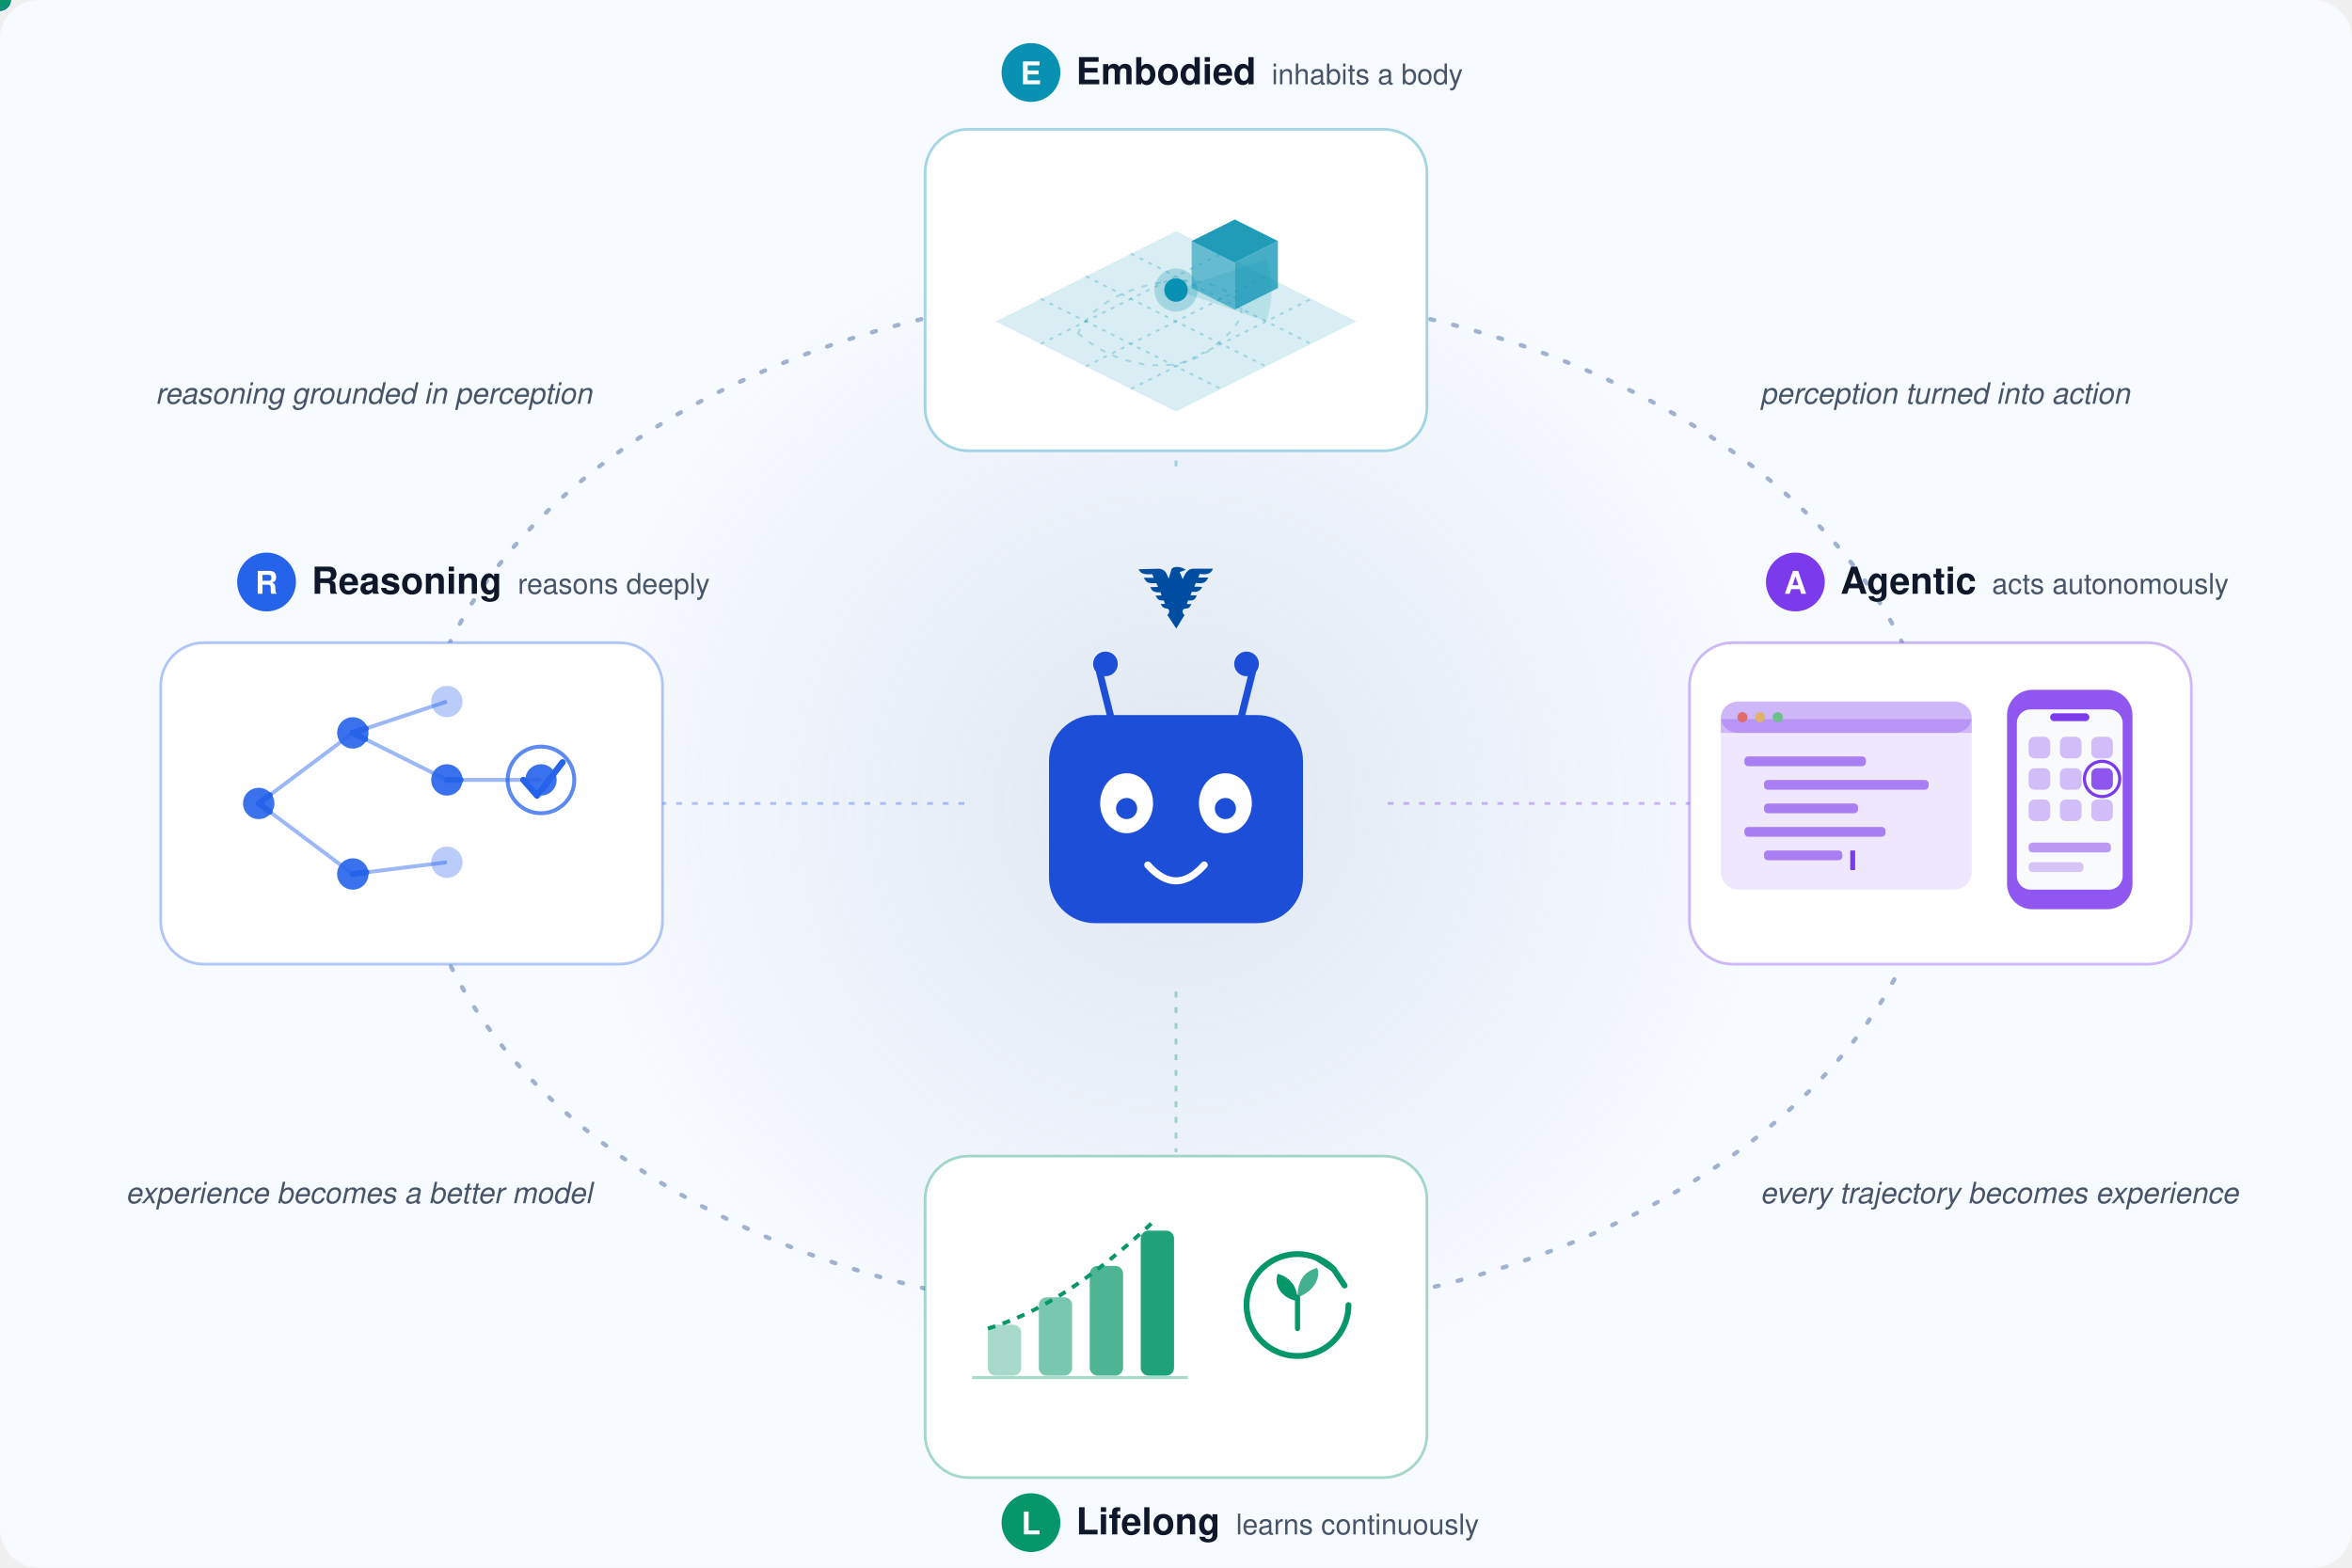
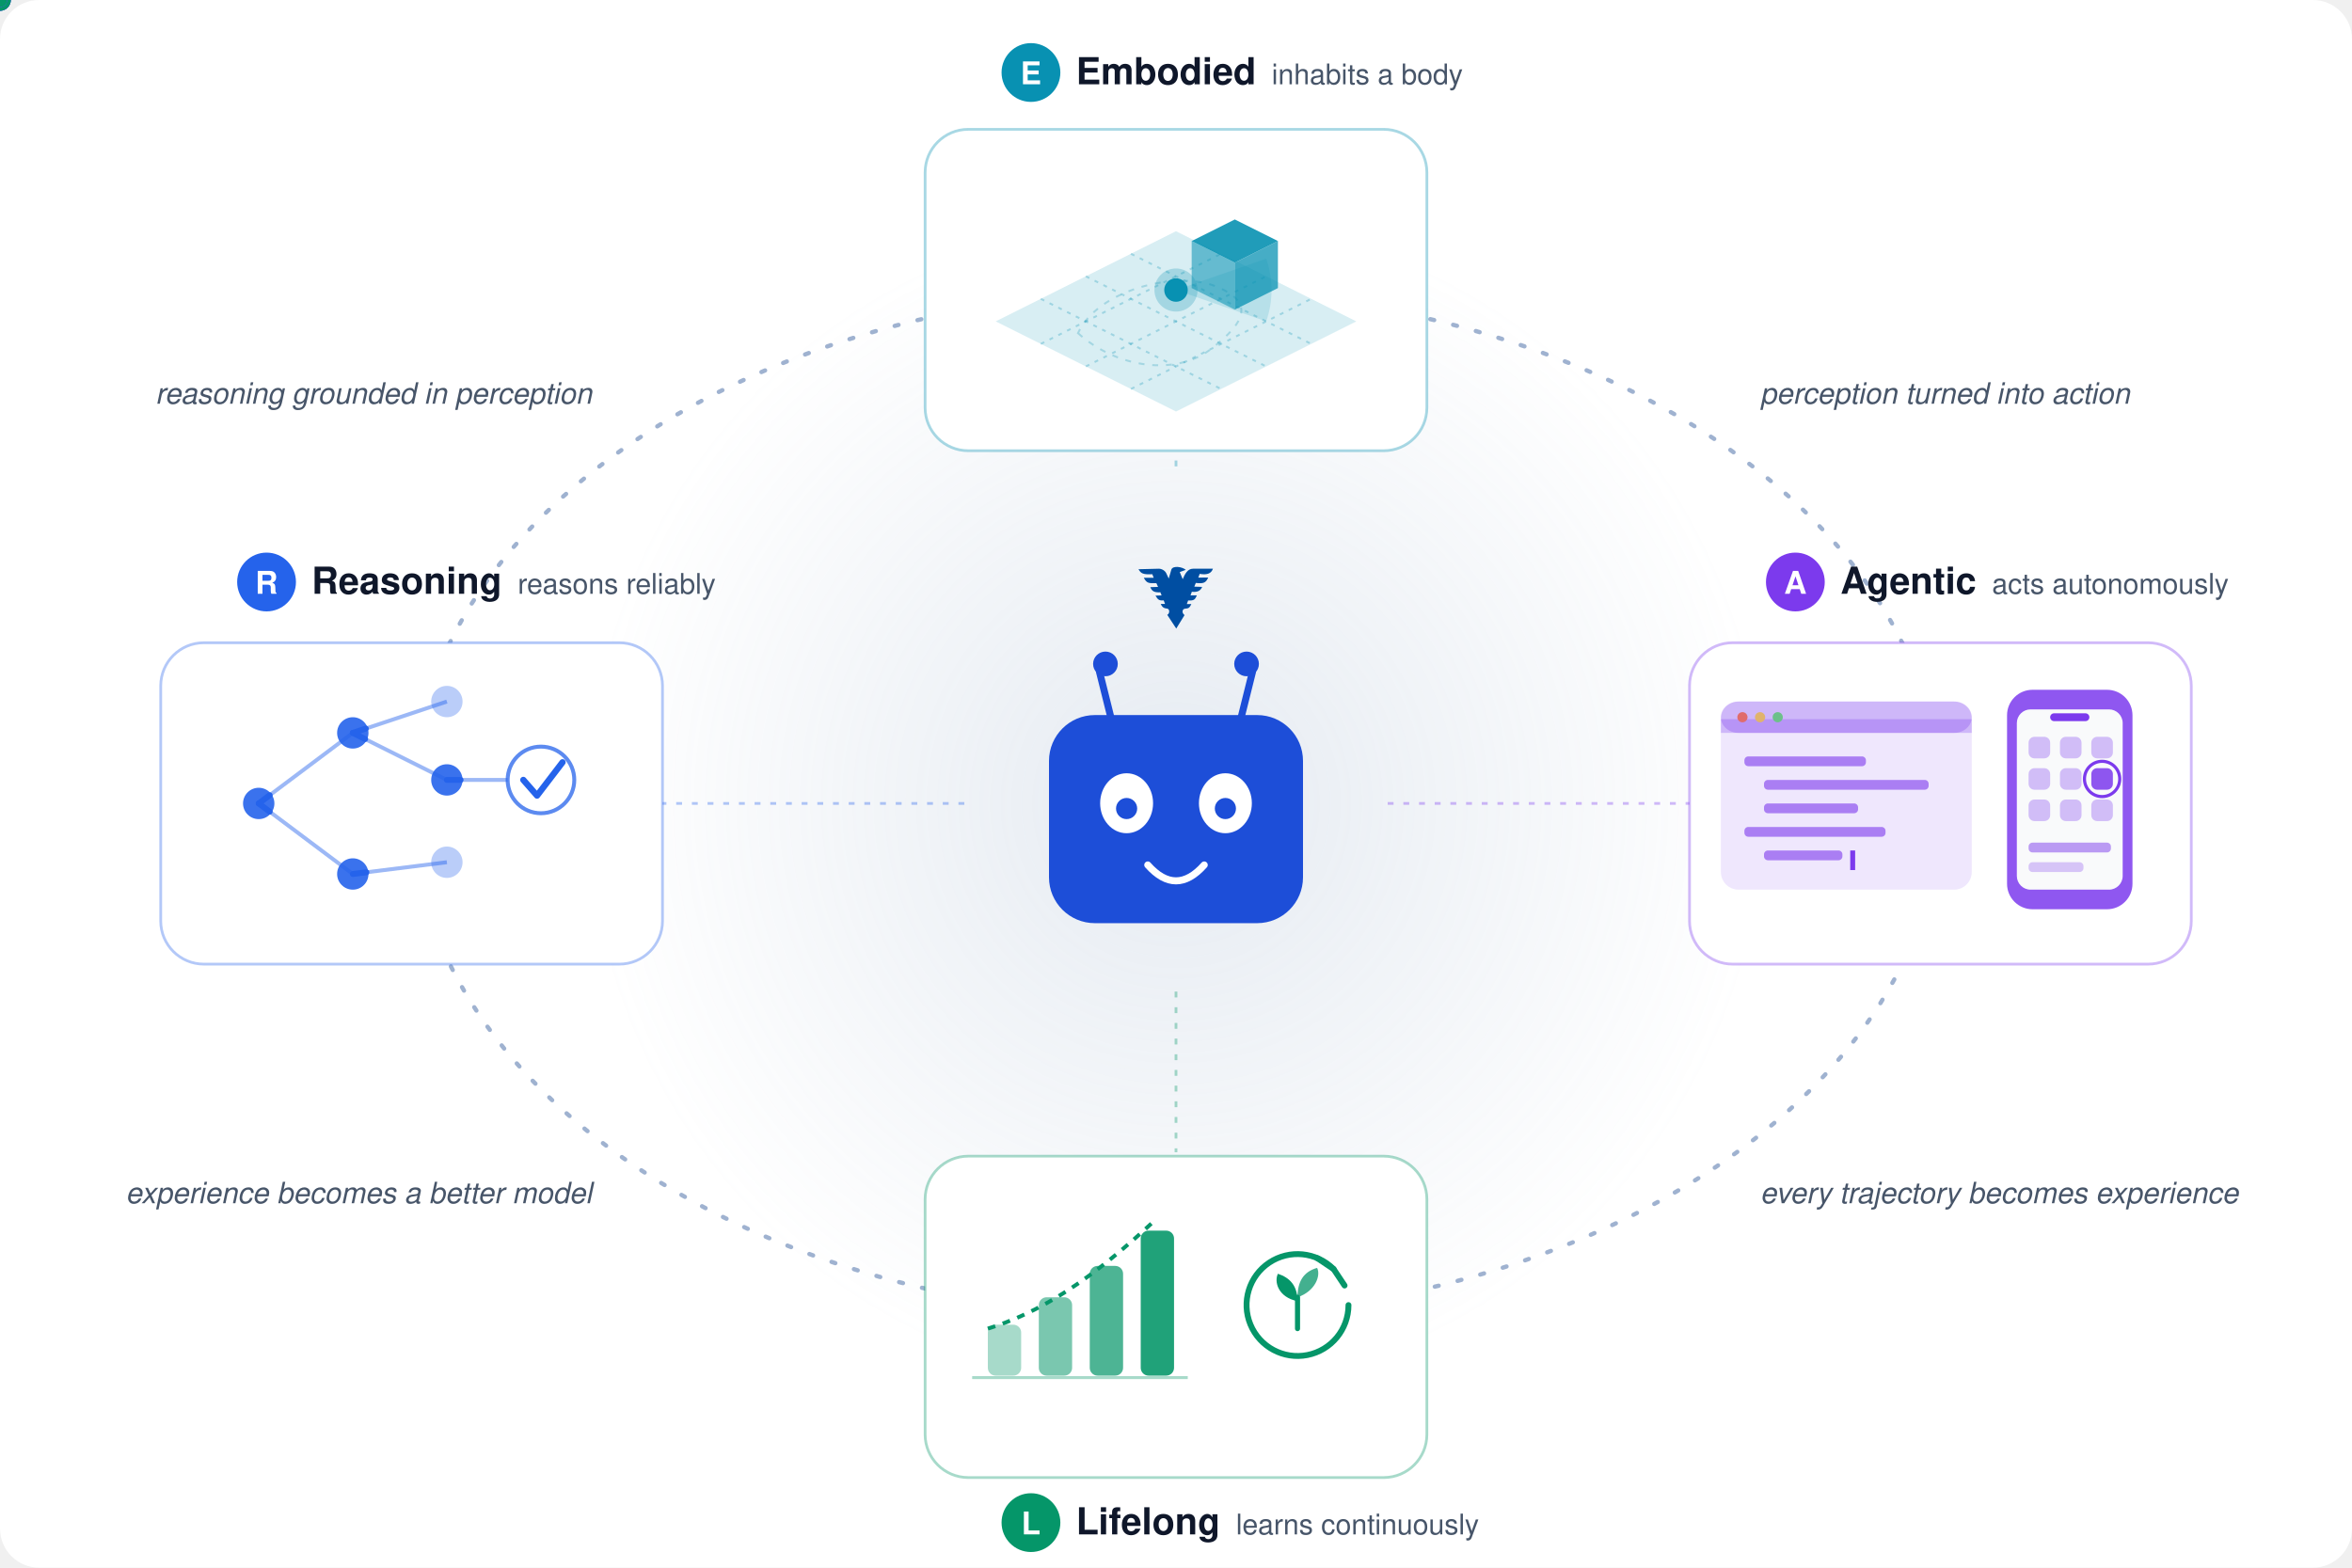
<svg xmlns="http://www.w3.org/2000/svg" width="1200" height="800" viewBox="0 0 1200 800" font-family="-apple-system, BlinkMacSystemFont, 'Segoe UI', 'Helvetica Neue', Helvetica, Arial, sans-serif">
  <style>
.halo{transform-box:fill-box;transform-origin:center;animation:halo 9s ease-in-out infinite}
@keyframes halo{0%,100%{transform:scale(1);opacity:1}50%{transform:scale(1.07);opacity:.8}}
.orbit{stroke-dasharray:2 10;animation:flow 14s linear infinite}
@keyframes flow{to{stroke-dashoffset:-240}}
.bot{transform-origin:220px 294px;animation:tilt 11s ease-in-out infinite}
@keyframes tilt{0%,100%{transform:rotate(0)}12%{transform:rotate(-8deg)}26%{transform:rotate(0)}40%{transform:rotate(4deg)}55%{transform:rotate(0)}70%{transform:rotate(7deg)}85%{transform:rotate(-3deg)}}
.tip{animation:tip 1.4s ease-in-out infinite}.tip2{animation-delay:.4s}
@keyframes tip{0%,100%{opacity:.5}50%{opacity:1}}
.blink{transform-box:fill-box;transform-origin:center;animation:blink 4s ease-in-out infinite}
@keyframes blink{0%,92%,100%{transform:scaleY(1)}95%,97%{transform:scaleY(.15)}}
.zone{transform-box:fill-box;transform-origin:center;animation:breathe 4s ease-in-out infinite}
@keyframes breathe{0%,100%{transform:scale(1)}50%{transform:scale(1.025)}}
.r-node{transform-box:fill-box;transform-origin:center;opacity:.9;animation:node 4.2s ease-in-out infinite}
.r-dead{opacity:.32;animation-name:dead}
@keyframes node{0%,12%,40%,100%{transform:scale(1)}24%{transform:scale(1.45)}}
@keyframes dead{0%,12%,100%{transform:scale(1);opacity:.32}24%{transform:scale(1.3);opacity:.7}}
.r-edge{stroke-width:2;stroke-opacity:.45}
.r-sig{stroke-width:3;stroke-dasharray:7 60;animation:sig 4.2s linear infinite}
@keyframes sig{from{stroke-dashoffset:67}to{stroke-dashoffset:0}}
.r-goal{transform-box:fill-box;transform-origin:center;opacity:.75;animation:goal 4.2s ease-out infinite}
@keyframes goal{0%,60%,100%{transform:scale(1);opacity:.75}72%{transform:scale(1.25);opacity:.25}}
.r-check{transform-box:fill-box;transform-origin:center;animation:check 4.2s ease-out infinite}
@keyframes check{0%,58%,100%{transform:scale(1)}66%{transform:scale(1.25)}}
.e-cube{animation:float 3.2s ease-in-out infinite}
@keyframes float{0%,100%{transform:translateY(0)}50%{transform:translateY(-7px)}}
.e-cone{transform-origin:0 0;animation:sweep 3s ease-in-out infinite}
@keyframes sweep{0%,100%{transform:rotate(-14deg)}50%{transform:rotate(14deg)}}
.e-halo{transform-box:fill-box;transform-origin:center;animation:pulse 2.2s ease-in-out infinite}
@keyframes pulse{0%,100%{transform:scale(1);opacity:.4}50%{transform:scale(1.6);opacity:.08}}
.a-line{transform-box:fill-box;transform-origin:left center;animation:type 4.5s ease-out infinite}
@keyframes type{0%,4%{transform:scaleX(0)}20%,85%{transform:scaleX(1)}100%{transform:scaleX(0)}}
.a-cursor{animation:cur 1s step-end infinite}
@keyframes cur{0%,50%{opacity:1}51%,100%{opacity:0}}
.a-app{animation:app 2.4s ease-in-out infinite}
@keyframes app{0%,100%{fill-opacity:.85}50%{fill-opacity:.45}}
.a-tap{transform-box:fill-box;transform-origin:center;animation:tap 2.4s ease-out infinite}
@keyframes tap{0%{transform:scale(.3);opacity:.9}60%,100%{transform:scale(1.9);opacity:0}}
.l-bar{transform-box:fill-box;transform-origin:center bottom;animation:grow 4.8s ease-out infinite}
@keyframes grow{0%,4%{transform:scaleY(.12)}26%,86%{transform:scaleY(1)}100%{transform:scaleY(.12)}}
.l-trend{stroke-dashoffset:0;animation:trend 2.4s linear infinite}
@keyframes trend{to{stroke-dashoffset:-16}}
.l-loop{transform-origin:0 0;animation:spin 6s linear infinite}
@keyframes spin{to{transform:rotate(360deg)}}
.l-sprout{transform-origin:0 12px;animation:sprout 4.8s ease-in-out infinite}
@keyframes sprout{0%,100%{transform:scale(.85)}50%{transform:scale(1.08)}}
@media (prefers-reduced-motion: reduce){*{animation:none!important}}
</style>
  <defs>
    <radialGradient id="glow">
      <stop offset="0" stop-color="#8AA3C2" stop-opacity="0.22" />
      <stop offset="1" stop-color="#8AA3C2" stop-opacity="0" />
    </radialGradient>
  </defs>
-   <rect width="1200" height="800" rx="20" fill="#F7FAFF" />
+   <rect width="1200" height="800" rx="20" fill="#FFFFFF" />
  <circle class="halo" cx="600" cy="410" r="300" fill="url(#glow)" />
  <path class="orbit" d="M 210 410 A 390 262 0 1 1 990 410 A 390 262 0 1 1 210 410" fill="none" stroke="#9FB2D0" stroke-width="2.2" stroke-linecap="round" />
  <circle r="5.5" fill="#2563EB">
    <animateMotion dur="14s" begin="-1.75s" repeatCount="indefinite" path="M 210 410 A 390 262 0 1 1 990 410 A 390 262 0 1 1 210 410" />
  </circle>
  <circle r="5.5" fill="#0891B2">
    <animateMotion dur="14s" begin="-5.25s" repeatCount="indefinite" path="M 210 410 A 390 262 0 1 1 990 410 A 390 262 0 1 1 210 410" />
  </circle>
  <circle r="5.5" fill="#7C3AED">
    <animateMotion dur="14s" begin="-8.75s" repeatCount="indefinite" path="M 210 410 A 390 262 0 1 1 990 410 A 390 262 0 1 1 210 410" />
  </circle>
  <circle r="5.5" fill="#059669">
    <animateMotion dur="14s" begin="-12.25s" repeatCount="indefinite" path="M 210 410 A 390 262 0 1 1 990 410 A 390 262 0 1 1 210 410" />
  </circle>
  <text x="302" y="206" text-anchor="end" font-size="15" font-style="italic" fill="#475569">reasoning grounded in perception</text>
  <text x="898" y="206" text-anchor="start" font-size="15" font-style="italic" fill="#475569">perception turned into action</text>
  <text x="898" y="614" text-anchor="start" font-size="15" font-style="italic" fill="#475569">every trajectory becomes experience</text>
  <text x="302" y="614" text-anchor="end" font-size="15" font-style="italic" fill="#475569">experience becomes a better model</text>
  <path d="M 492 410 L 328 410" stroke="#2563EB" stroke-opacity="0.35" stroke-width="1.4" stroke-dasharray="3 5" fill="none" />
  <circle r="3.6" fill="#2563EB">
    <animateMotion dur="3s" repeatCount="indefinite" path="M 492 410 L 328 410" />
  </circle>
  <circle r="3.6" fill="#2563EB" opacity="0.5">
    <animateMotion dur="3s" begin="-1.5s" repeatCount="indefinite" keyPoints="1;0" keyTimes="0;1" calcMode="linear" path="M 492 410 L 328 410" />
  </circle>
  <path d="M 600 238 L 600 232" stroke="#0891B2" stroke-opacity="0.35" stroke-width="1.4" stroke-dasharray="3 5" fill="none" />
  <circle r="3.6" fill="#0891B2">
    <animateMotion dur="3s" repeatCount="indefinite" path="M 600 238 L 600 232" />
  </circle>
  <circle r="3.6" fill="#0891B2" opacity="0.5">
    <animateMotion dur="3s" begin="-1.5s" repeatCount="indefinite" keyPoints="1;0" keyTimes="0;1" calcMode="linear" path="M 600 238 L 600 232" />
  </circle>
  <path d="M 708 410 L 872 410" stroke="#7C3AED" stroke-opacity="0.35" stroke-width="1.4" stroke-dasharray="3 5" fill="none" />
  <circle r="3.6" fill="#7C3AED">
    <animateMotion dur="3s" repeatCount="indefinite" path="M 708 410 L 872 410" />
  </circle>
  <circle r="3.6" fill="#7C3AED" opacity="0.5">
    <animateMotion dur="3s" begin="-1.5s" repeatCount="indefinite" keyPoints="1;0" keyTimes="0;1" calcMode="linear" path="M 708 410 L 872 410" />
  </circle>
  <path d="M 600 506 L 600 588" stroke="#059669" stroke-opacity="0.35" stroke-width="1.4" stroke-dasharray="3 5" fill="none" />
  <circle r="3.6" fill="#059669">
    <animateMotion dur="3s" repeatCount="indefinite" path="M 600 506 L 600 588" />
  </circle>
  <circle r="3.6" fill="#059669" opacity="0.5">
    <animateMotion dur="3s" begin="-1.5s" repeatCount="indefinite" keyPoints="1;0" keyTimes="0;1" calcMode="linear" path="M 600 506 L 600 588" />
  </circle>
  <rect x="82" y="328" width="256" height="164" rx="22" fill="#FFFFFF" stroke="#2563EB" stroke-opacity="0.35" stroke-width="1.4" />
  <g transform="translate(210,410)">
    <g class="zone">
      <line class="r-edge" x1="-78" y1="0" x2="-30" y2="-36" stroke="#2563EB" />
      <line class="r-sig" style="animation-delay:-0.00s" x1="-78" y1="0" x2="-30" y2="-36" stroke="#2563EB" stroke-linecap="round" />
      <line class="r-edge" x1="-78" y1="0" x2="-30" y2="36" stroke="#2563EB" />
      <line class="r-sig" style="animation-delay:-0.35s" x1="-78" y1="0" x2="-30" y2="36" stroke="#2563EB" stroke-linecap="round" />
      <line class="r-edge" x1="-30" y1="-36" x2="18" y2="-52" stroke="#2563EB" />
      <line class="r-sig" style="animation-delay:-0.70s" x1="-30" y1="-36" x2="18" y2="-52" stroke="#2563EB" stroke-linecap="round" />
      <line class="r-edge" x1="-30" y1="-36" x2="18" y2="-12" stroke="#2563EB" />
      <line class="r-sig" style="animation-delay:-1.05s" x1="-30" y1="-36" x2="18" y2="-12" stroke="#2563EB" stroke-linecap="round" />
      <line class="r-edge" x1="-30" y1="36" x2="18" y2="30" stroke="#2563EB" />
      <line class="r-sig" style="animation-delay:-1.40s" x1="-30" y1="36" x2="18" y2="30" stroke="#2563EB" stroke-linecap="round" />
-       <line class="r-edge" x1="18" y1="-12" x2="66" y2="-12" stroke="#2563EB" />
-       <line class="r-sig" style="animation-delay:-1.75s" x1="18" y1="-12" x2="66" y2="-12" stroke="#2563EB" stroke-linecap="round" />
+       <line class="r-edge" x1="18" y1="-12" x2="49" y2="-12" stroke="#2563EB" />
+       <line class="r-sig" style="animation-delay:-1.75s" x1="18" y1="-12" x2="49" y2="-12" stroke="#2563EB" stroke-linecap="round" />
      <circle class="r-node" style="animation-delay:0.00s" cx="-78" cy="0" r="8" fill="#2563EB" />
      <circle class="r-node" style="animation-delay:0.35s" cx="-30" cy="-36" r="8" fill="#2563EB" />
      <circle class="r-node" style="animation-delay:0.70s" cx="-30" cy="36" r="8" fill="#2563EB" />
      <circle class="r-node r-dead" style="animation-delay:1.05s" cx="18" cy="-52" r="8" fill="#2563EB" />
      <circle class="r-node" style="animation-delay:1.40s" cx="18" cy="-12" r="8" fill="#2563EB" />
      <circle class="r-node r-dead" style="animation-delay:1.75s" cx="18" cy="30" r="8" fill="#2563EB" />
-       <circle class="r-node" style="animation-delay:2.10s" cx="66" cy="-12" r="8" fill="#2563EB" />
      <circle class="r-goal" cx="66" cy="-12" r="17" fill="none" stroke="#2563EB" stroke-width="2" />
      <path class="r-check" d="M 57 -12 L 64 -4 L 77 -21" fill="none" stroke="#2563EB" stroke-width="3.2" stroke-linecap="round" stroke-linejoin="round" />
    </g>
  </g>
  <circle cx="136" cy="297" r="15" fill="#2563EB" />
  <text x="136" y="303" text-anchor="middle" font-size="16" font-weight="800" fill="#FFFFFF">R</text>
-   <text x="159" y="303" font-size="19" font-weight="750" fill="#0F172A">Reasoning<tspan font-size="14.5" font-weight="400" fill="#475569" dx="8">reasons deeply</tspan>
+   <text x="159" y="303" font-size="19" font-weight="750" fill="#0F172A">Reasoning<tspan font-size="14.5" font-weight="400" fill="#475569" dx="8">reasons reliably</tspan>
  </text>
  <rect x="472" y="66" width="256" height="164" rx="22" fill="#FFFFFF" stroke="#0891B2" stroke-opacity="0.35" stroke-width="1.4" />
  <g transform="translate(600,148)">
    <g class="zone">
      <polygon points="0,-30 92,16 0,62 -92,16" fill="#0891B2" fill-opacity="0.16" />
      <line x1="-69.0" y1="4.5" x2="23.0" y2="50.5" stroke="#0891B2" stroke-opacity="0.28" stroke-dasharray="2 3" />
      <line x1="-69.0" y1="27.5" x2="23.0" y2="-18.5" stroke="#0891B2" stroke-opacity="0.28" stroke-dasharray="2 3" />
      <line x1="-46.0" y1="-7.0" x2="46.0" y2="39.0" stroke="#0891B2" stroke-opacity="0.28" stroke-dasharray="2 3" />
      <line x1="-46.0" y1="39.0" x2="46.0" y2="-7.0" stroke="#0891B2" stroke-opacity="0.28" stroke-dasharray="2 3" />
      <line x1="-23.0" y1="-18.5" x2="69.0" y2="27.5" stroke="#0891B2" stroke-opacity="0.28" stroke-dasharray="2 3" />
      <line x1="-23.0" y1="50.5" x2="69.0" y2="4.5" stroke="#0891B2" stroke-opacity="0.28" stroke-dasharray="2 3" />
      <g class="e-cube">
        <polygon points="30,-36 52,-25 30,-14 8,-25" fill="#0891B2" fill-opacity="0.9" />
        <polygon points="8,-25 30,-14 30,10 8,-1" fill="#0891B2" fill-opacity="0.55" />
        <polygon points="30,-14 52,-25 52,-1 30,10" fill="#0891B2" fill-opacity="0.75" />
      </g>
      <path d="M -50 22 C -30 40, 0 44, 18 30 S 40 6, 20 -2 S -40 0, -50 22 Z" fill="none" stroke="#0891B2" stroke-opacity="0.25" stroke-dasharray="3 4" />
      <g>
        <path class="e-cone" d="M 0 0 L 46 -16 A 48 48 0 0 1 46 16 Z" fill="#0891B2" fill-opacity="0.16" />
        <circle r="11" fill="#0891B2" fill-opacity="0.25" class="e-halo" />
        <circle r="6" fill="#0891B2" />
        <animateMotion dur="7s" repeatCount="indefinite" rotate="auto" path="M -50 22 C -30 40, 0 44, 18 30 S 40 6, 20 -2 S -40 0, -50 22 Z" />
      </g>
    </g>
  </g>
  <circle cx="526" cy="37" r="15" fill="#0891B2" />
  <text x="526" y="43" text-anchor="middle" font-size="16" font-weight="800" fill="#FFFFFF">E</text>
  <text x="549" y="43" font-size="19" font-weight="750" fill="#0F172A">Embodied<tspan font-size="14.5" font-weight="400" fill="#475569" dx="8">inhabits a body</tspan>
  </text>
  <rect x="862" y="328" width="256" height="164" rx="22" fill="#FFFFFF" stroke="#7C3AED" stroke-opacity="0.35" stroke-width="1.4" />
  <g transform="translate(990,410)">
    <g class="zone">
      <g transform="translate(-112,-52)">
        <rect width="128" height="96" rx="9" fill="#7C3AED" fill-opacity="0.12" />
        <rect width="128" height="16" rx="9" fill="#7C3AED" fill-opacity="0.28" />
        <rect y="9" width="128" height="7" fill="#7C3AED" fill-opacity="0.28" />
        <circle cx="11" cy="8" r="2.6" fill="#e06c6c" />
        <circle cx="20" cy="8" r="2.6" fill="#e0b36c" />
        <circle cx="29" cy="8" r="2.6" fill="#6cc08a" />
        <rect class="a-line" style="animation-delay:0.00s" x="12" y="28" width="62" height="5" rx="2" fill="#7C3AED" fill-opacity="0.6" />
        <rect class="a-line" style="animation-delay:0.45s" x="22" y="40" width="84" height="5" rx="2" fill="#7C3AED" fill-opacity="0.6" />
        <rect class="a-line" style="animation-delay:0.90s" x="22" y="52" width="48" height="5" rx="2" fill="#7C3AED" fill-opacity="0.6" />
        <rect class="a-line" style="animation-delay:1.35s" x="12" y="64" width="72" height="5" rx="2" fill="#7C3AED" fill-opacity="0.6" />
        <rect class="a-line" style="animation-delay:1.80s" x="22" y="76" width="40" height="5" rx="2" fill="#7C3AED" fill-opacity="0.6" />
        <rect class="a-cursor" x="66" y="76" width="2.5" height="10" fill="#7C3AED" />
      </g>
      <g transform="translate(34,-58)">
        <rect width="64" height="112" rx="13" fill="#7C3AED" fill-opacity="0.85" />
        <rect x="5" y="10" width="54" height="92" rx="7" fill="#F9FAFB" />
        <rect x="22" y="12" width="20" height="4" rx="2" fill="#7C3AED" />
        <rect class="app" x="11" y="24" width="11" height="11" rx="3" fill="#7C3AED" fill-opacity="0.32" />
        <rect class="app" x="27" y="24" width="11" height="11" rx="3" fill="#7C3AED" fill-opacity="0.32" />
        <rect class="app" x="43" y="24" width="11" height="11" rx="3" fill="#7C3AED" fill-opacity="0.32" />
        <rect class="app" x="11" y="40" width="11" height="11" rx="3" fill="#7C3AED" fill-opacity="0.32" />
        <rect class="app" x="27" y="40" width="11" height="11" rx="3" fill="#7C3AED" fill-opacity="0.32" />
        <rect class="app a-app" x="43" y="40" width="11" height="11" rx="3" fill="#7C3AED" fill-opacity="0.85" />
        <rect class="app" x="11" y="56" width="11" height="11" rx="3" fill="#7C3AED" fill-opacity="0.32" />
        <rect class="app" x="27" y="56" width="11" height="11" rx="3" fill="#7C3AED" fill-opacity="0.32" />
        <rect class="app" x="43" y="56" width="11" height="11" rx="3" fill="#7C3AED" fill-opacity="0.32" />
        <circle class="a-tap" cx="48.5" cy="45.5" r="9" fill="none" stroke="#7C3AED" stroke-width="1.6" />
        <rect x="11" y="78" width="42" height="5" rx="2" fill="#7C3AED" fill-opacity="0.5" />
        <rect x="11" y="88" width="28" height="5" rx="2" fill="#7C3AED" fill-opacity="0.28" />
      </g>
    </g>
  </g>
  <circle cx="916" cy="297" r="15" fill="#7C3AED" />
  <text x="916" y="303" text-anchor="middle" font-size="16" font-weight="800" fill="#FFFFFF">A</text>
  <text x="939" y="303" font-size="19" font-weight="750" fill="#0F172A">Agentic<tspan font-size="14.5" font-weight="400" fill="#475569" dx="8">acts autonomously</tspan>
  </text>
  <rect x="472" y="590" width="256" height="164" rx="22" fill="#FFFFFF" stroke="#059669" stroke-opacity="0.35" stroke-width="1.4" />
  <g transform="translate(600,672)">
    <g class="zone">
      <rect class="l-bar" style="animation-delay:0.00s" x="-96" y="4" width="17" height="26" rx="4" fill="#059669" fill-opacity="0.35" />
      <rect class="l-bar" style="animation-delay:0.40s" x="-70" y="-10" width="17" height="40" rx="4" fill="#059669" fill-opacity="0.53" />
      <rect class="l-bar" style="animation-delay:0.80s" x="-44" y="-26" width="17" height="56" rx="4" fill="#059669" fill-opacity="0.71" />
      <rect class="l-bar" style="animation-delay:1.20s" x="-18" y="-44" width="17" height="74" rx="4" fill="#059669" fill-opacity="0.89" />
      <line x1="-104" y1="31" x2="6" y2="31" stroke="#059669" stroke-opacity="0.35" stroke-width="1.5" />
      <path d="M -96 6 C -70 -2, -44 -18, -10 -50" fill="none" stroke="#059669" stroke-width="2" stroke-dasharray="4 4" class="l-trend" />
      <g transform="translate(62,-6)">
        <g class="l-loop">
          <path d="M 26 0 A 26 26 0 1 1 18.4 -18.4" fill="none" stroke="#059669" stroke-width="3" stroke-linecap="round" />
          <path d="M 18.4 -18.4 L 10 -24 M 18.4 -18.4 L 24 -10" stroke="#059669" stroke-width="3" stroke-linecap="round" />
        </g>
        <g class="l-sprout">
          <path d="M 0 12 L 0 -4" stroke="#059669" stroke-width="2.6" stroke-linecap="round" />
          <path d="M 0 -2 C -10 -4, -12 -12, -10 -16 C -4 -14, 0 -10, 0 -2 Z" fill="#059669" />
          <path d="M 0 -4 C 9 -7, 12 -15, 10 -19 C 3 -17, 0 -12, 0 -4 Z" fill="#059669" fill-opacity="0.75" />
        </g>
      </g>
    </g>
  </g>
  <circle cx="526" cy="777" r="15" fill="#059669" />
  <text x="526" y="783" text-anchor="middle" font-size="16" font-weight="800" fill="#FFFFFF">L</text>
  <text x="549" y="783" font-size="19" font-weight="750" fill="#0F172A">Lifelong<tspan font-size="14.5" font-weight="400" fill="#475569" dx="8">learns continuously</tspan>
  </text>
  <g transform="translate(600,418)">
    <g transform="translate(-198.0,-264.6) scale(0.9)">
      <g class="bot">
        <g transform="translate(175, 118) scale(1.0225)">
          <path d="M44.147 66.457L39.167 58.858C40.697 58.071 40.507 55.615 39.197 55.411C37.739 55.183 36.578 55.113 35.554 52.82H37.927L37.198 50.831C34.484 51.069 33.93 50.315 32.643 48.195L36.034 48.079L35.348 46.348C31.653 46.52 30.678 45.614 29.756 43.508L34.061 43.357L33.129 41.298C28.72 41.421 27.787 41.297 26.17 38.315L31.647 38.288L30.875 36.327C25.883 36.542 24.636 36.054 23.223 33.557L34.444 33.273C36.079 33.232 37.946 34.346 38.634 35.83L39.983 38.741L41.403 33.841C42.135 31.316 47.652 32.232 49.428 33.912L46.091 35.119L47.724 39.095C48.907 36.326 50.357 33.272 53.476 33.272H64.484C63.637 35.704 61.593 36.917 57.148 36.13L56.367 38.189L61.856 38.172C60.543 41.235 59.085 41.62 55.002 41.156L54.149 43.215L58.519 43.357C57.678 45.298 56.157 46.458 52.783 46.054L52.073 48.059L55.553 48.043C54.555 50.482 53.911 51.026 50.74 50.884L50.013 52.872L52.519 52.881C51.466 55.004 51.154 55.256 48.905 55.455C47.568 55.574 46.972 57.714 48.752 58.983L44.147 66.457Z" fill="#004EA2" fill-rule="evenodd" />
        </g>
        <rect x="178" y="208" width="4" height="32" rx="2" transform="rotate(-14 180 224)" fill="#1D4ED8" />
        <rect x="258" y="208" width="4" height="32" rx="2" transform="rotate(14 260 224)" fill="#1D4ED8" />
        <circle class="tip" cx="180" cy="206" r="7" fill="#1D4ED8" />
        <circle class="tip tip2" cx="260" cy="206" r="7" fill="#1D4ED8" />
        <rect x="148" y="235" width="144" height="118" rx="26" fill="#1D4ED8" />
        <ellipse class="blink" cx="192" cy="285" rx="15" ry="17" fill="#ffffff" />
        <ellipse class="blink" cx="248" cy="285" rx="15" ry="17" fill="#ffffff" />
        <circle class="blink look" cx="192" cy="288" r="6" fill="#1D4ED8" />
        <circle class="blink look" cx="248" cy="288" r="6" fill="#1D4ED8" />
        <path d="M 204 320 Q 220 338 236 320" fill="none" stroke="#ffffff" stroke-width="4" stroke-linecap="round" />
      </g>
    </g>
  </g>
</svg>
